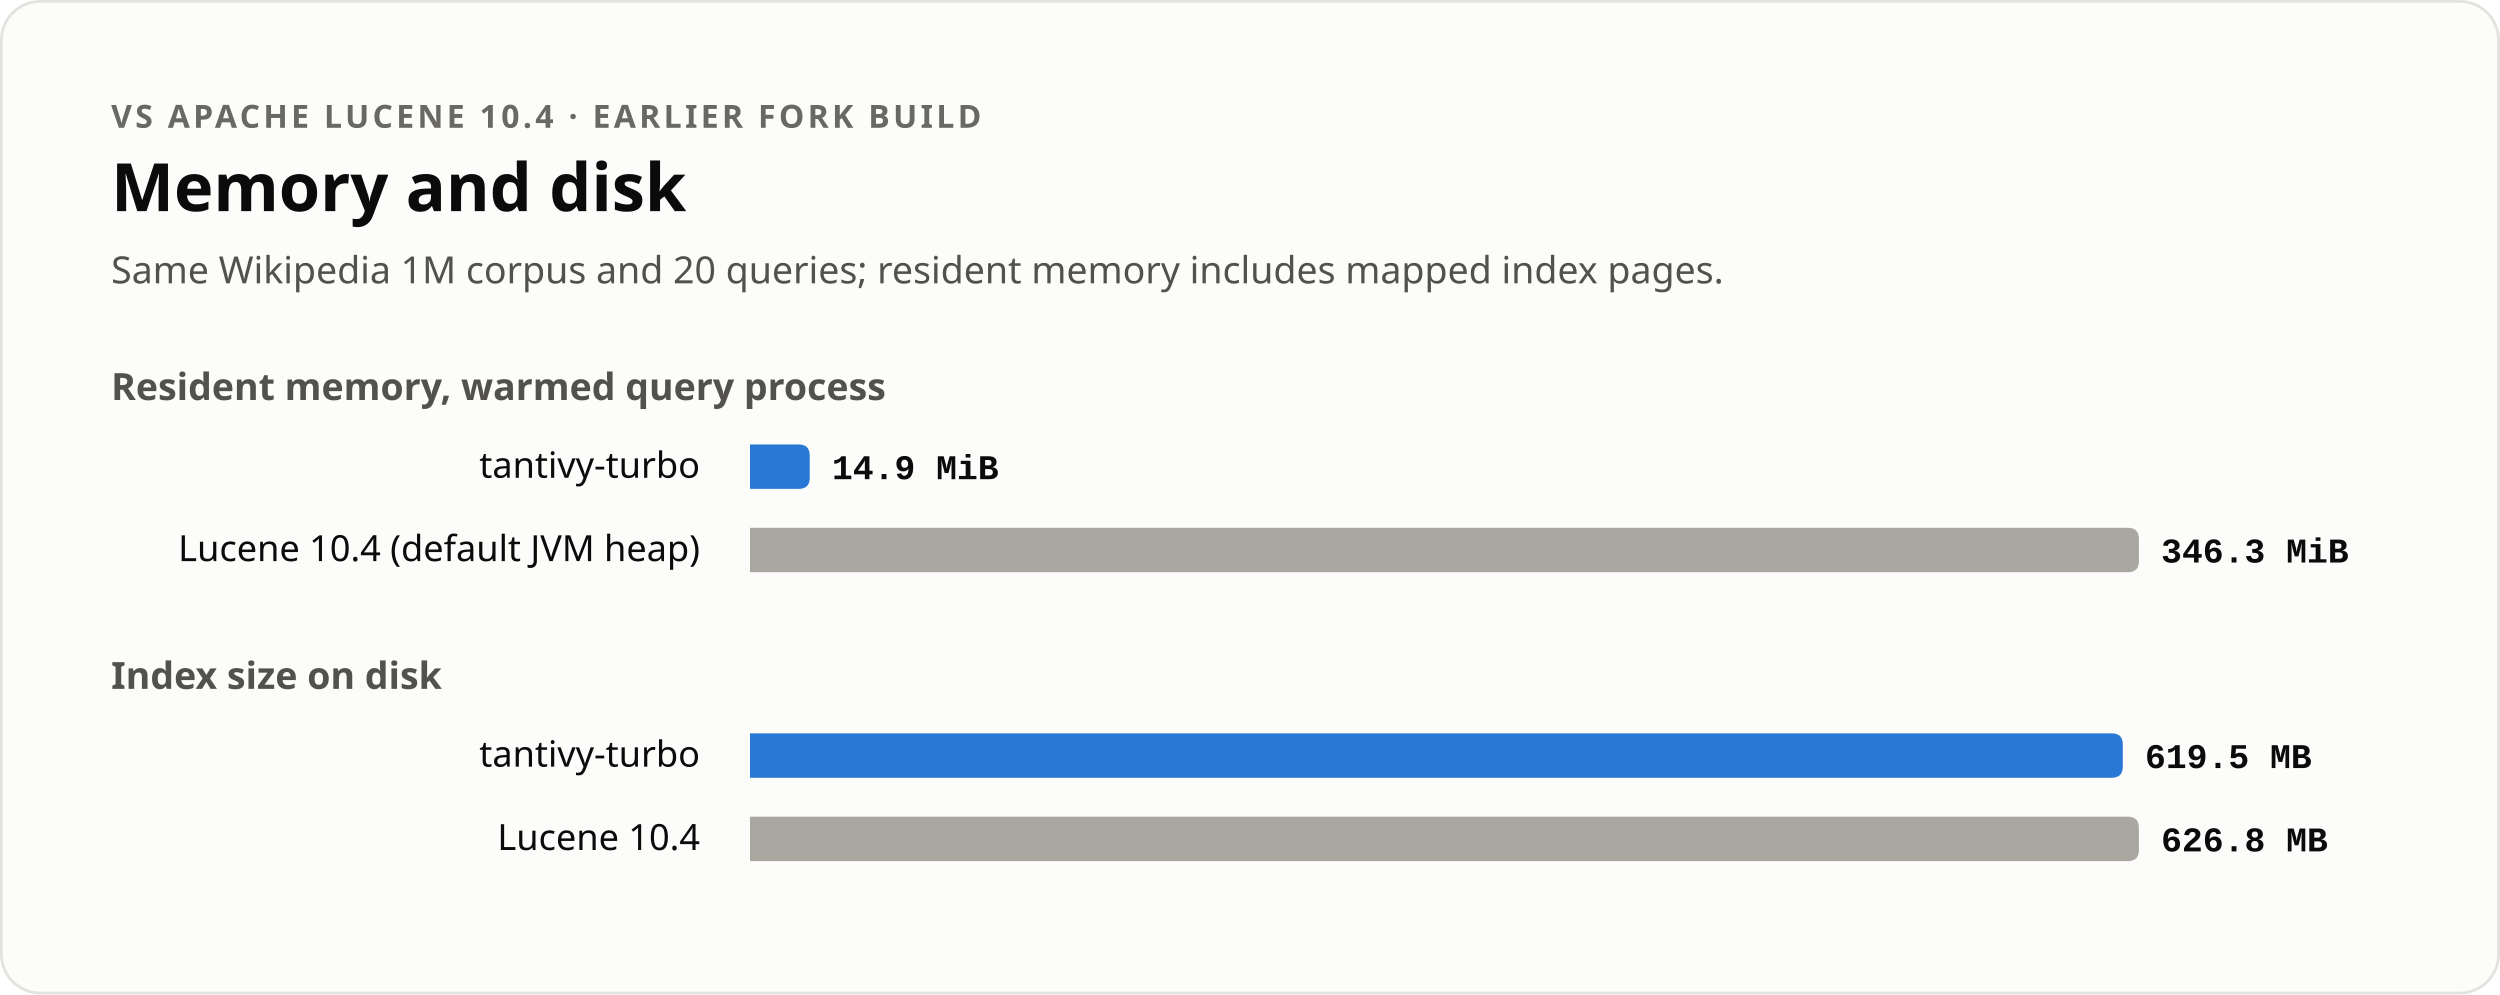
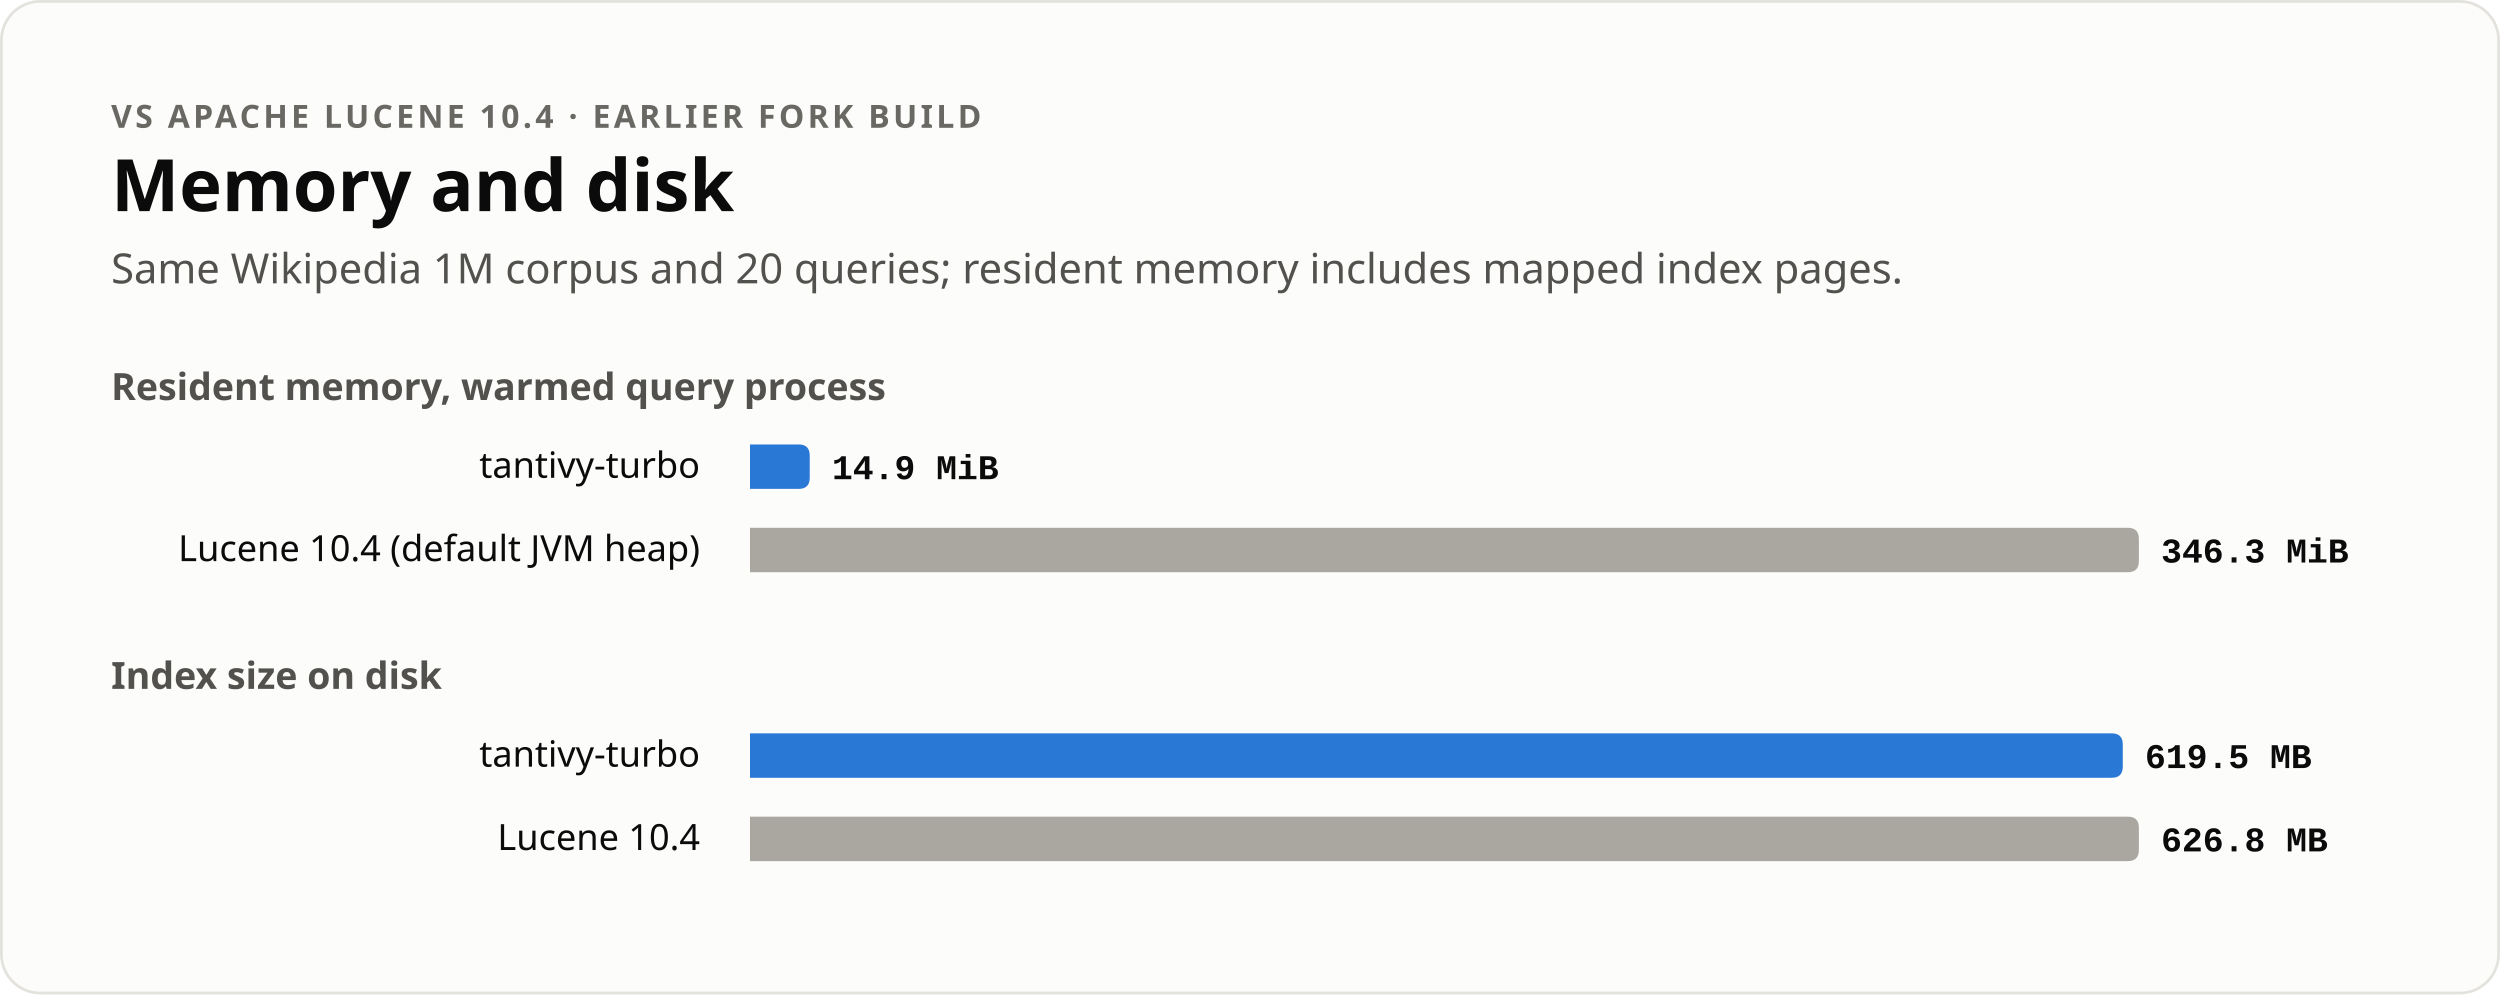
- <svg xmlns="http://www.w3.org/2000/svg" width="900" height="358" viewBox="0 0 900 358" role="img">
+ <svg xmlns="http://www.w3.org/2000/svg" width="900" height="358" viewBox="0 0 900 358" role="img" aria-labelledby="chart-title chart-description">
  <rect x="0.5" y="0.5" width="899" height="357" rx="14" fill="#fcfcfb" stroke="#e4e2dd" />
  <text x="40.0" y="46.0" font-size="11.5" font-weight="600" fill="#696863" text-anchor="start" letter-spacing="1.2" font-family="-apple-system, BlinkMacSystemFont, 'Segoe UI', 'Noto Sans', Helvetica, Arial, sans-serif">VS APACHE LUCENE 10.4 · EARLIER FORK BUILD</text>
-   <text x="40.0" y="76.0" font-size="24" font-weight="700" fill="#0b0b0b" text-anchor="start" font-family="-apple-system, BlinkMacSystemFont, 'Segoe UI', 'Noto Sans', Helvetica, Arial, sans-serif">Memory and disk</text>
-   <text x="40.0" y="102.0" font-size="13.5" font-weight="400" fill="#52514e" text-anchor="start" font-family="-apple-system, BlinkMacSystemFont, 'Segoe UI', 'Noto Sans', Helvetica, Arial, sans-serif">Same Wikipedia 1M corpus and 20 queries; resident memory includes mapped index pages.</text>
+   <text x="40.0" y="76.0" font-size="26" font-weight="700" fill="#0b0b0b" text-anchor="start" font-family="-apple-system, BlinkMacSystemFont, 'Segoe UI', 'Noto Sans', Helvetica, Arial, sans-serif">Memory and disk</text>
+   <text x="40.0" y="102.0" font-size="15" font-weight="400" fill="#52514e" text-anchor="start" font-family="-apple-system, BlinkMacSystemFont, 'Segoe UI', 'Noto Sans', Helvetica, Arial, sans-serif">Same Wikipedia 1M corpus and 20 queries; resident memory includes mapped index pages.</text>
  <text x="40.0" y="144.0" font-size="13.5" font-weight="600" fill="#52514e" text-anchor="start" font-family="-apple-system, BlinkMacSystemFont, 'Segoe UI', 'Noto Sans', Helvetica, Arial, sans-serif">Resident memory, warmed query process</text>
  <text x="252.0" y="172.0" font-size="13" font-weight="400" fill="#0b0b0b" text-anchor="end" font-family="-apple-system, BlinkMacSystemFont, 'Segoe UI', 'Noto Sans', Helvetica, Arial, sans-serif">tantivy-turbo</text>
  <path d="M270.0,160.0 H287.5 Q291.5,160.0 291.5,164.0 V172.0 Q291.5,176.0 287.5,176.0 H270.0 Z" fill="#2a78d6" />
  <text x="299.5" y="172.5" font-size="12.5" font-weight="600" fill="#0b0b0b" text-anchor="start" font-family="ui-monospace, SFMono-Regular, 'SF Mono', Menlo, Consolas, 'Liberation Mono', monospace">14.9 MiB</text>
  <text x="252.0" y="202.0" font-size="13" font-weight="400" fill="#0b0b0b" text-anchor="end" font-family="-apple-system, BlinkMacSystemFont, 'Segoe UI', 'Noto Sans', Helvetica, Arial, sans-serif">Lucene 10.4 (default JVM heap)</text>
  <path d="M270.0,190.0 H766.0 Q770.0,190.0 770.0,194.0 V202.0 Q770.0,206.0 766.0,206.0 H270.0 Z" fill="#a9a7a0" />
  <text x="778.0" y="202.5" font-size="12.5" font-weight="600" fill="#0b0b0b" text-anchor="start" font-family="ui-monospace, SFMono-Regular, 'SF Mono', Menlo, Consolas, 'Liberation Mono', monospace">346.3 MiB</text>
  <text x="40.0" y="248.0" font-size="13.5" font-weight="600" fill="#52514e" text-anchor="start" font-family="-apple-system, BlinkMacSystemFont, 'Segoe UI', 'Noto Sans', Helvetica, Arial, sans-serif">Index size on disk</text>
  <text x="252.0" y="276.0" font-size="13" font-weight="400" fill="#0b0b0b" text-anchor="end" font-family="-apple-system, BlinkMacSystemFont, 'Segoe UI', 'Noto Sans', Helvetica, Arial, sans-serif">tantivy-turbo</text>
  <path d="M270.0,264.0 H760.2 Q764.2,264.0 764.2,268.0 V276.0 Q764.2,280.0 760.2,280.0 H270.0 Z" fill="#2a78d6" />
  <text x="772.2" y="276.5" font-size="12.5" font-weight="600" fill="#0b0b0b" text-anchor="start" font-family="ui-monospace, SFMono-Regular, 'SF Mono', Menlo, Consolas, 'Liberation Mono', monospace">619.5 MB</text>
  <text x="252.0" y="306.0" font-size="13" font-weight="400" fill="#0b0b0b" text-anchor="end" font-family="-apple-system, BlinkMacSystemFont, 'Segoe UI', 'Noto Sans', Helvetica, Arial, sans-serif">Lucene 10.4</text>
  <path d="M270.0,294.0 H766.0 Q770.0,294.0 770.0,298.0 V306.0 Q770.0,310.0 766.0,310.0 H270.0 Z" fill="#a9a7a0" />
  <text x="778.0" y="306.5" font-size="12.5" font-weight="600" fill="#0b0b0b" text-anchor="start" font-family="ui-monospace, SFMono-Regular, 'SF Mono', Menlo, Consolas, 'Liberation Mono', monospace">626.8 MB</text>
</svg>
